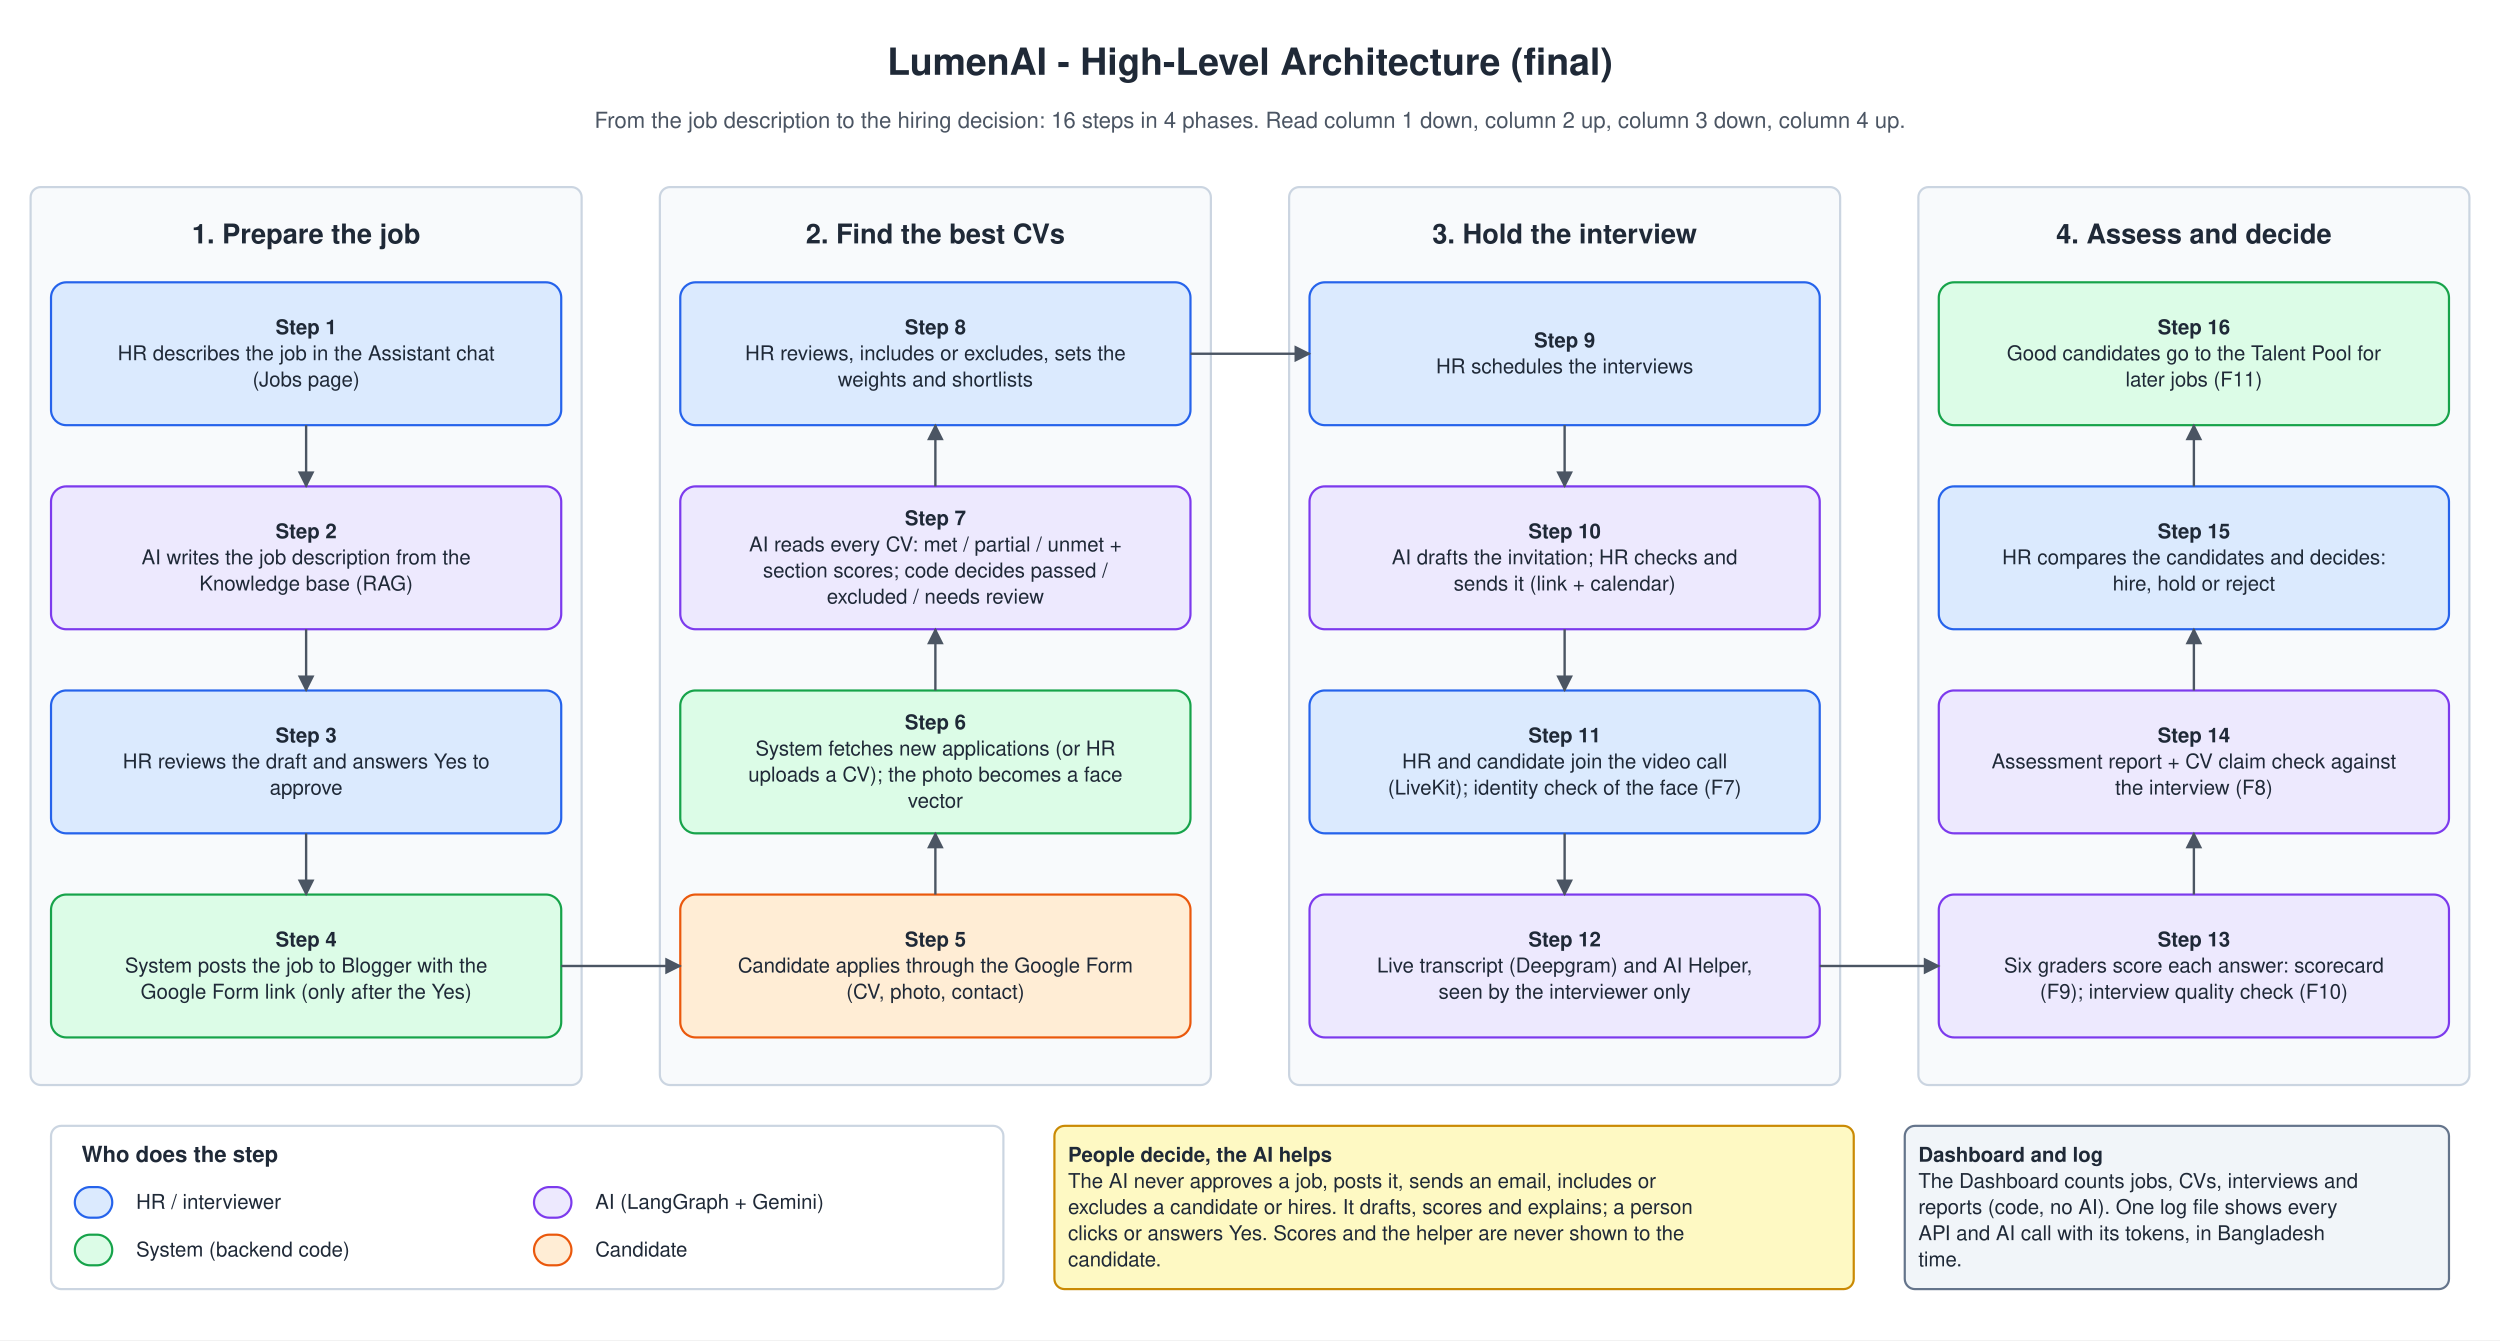
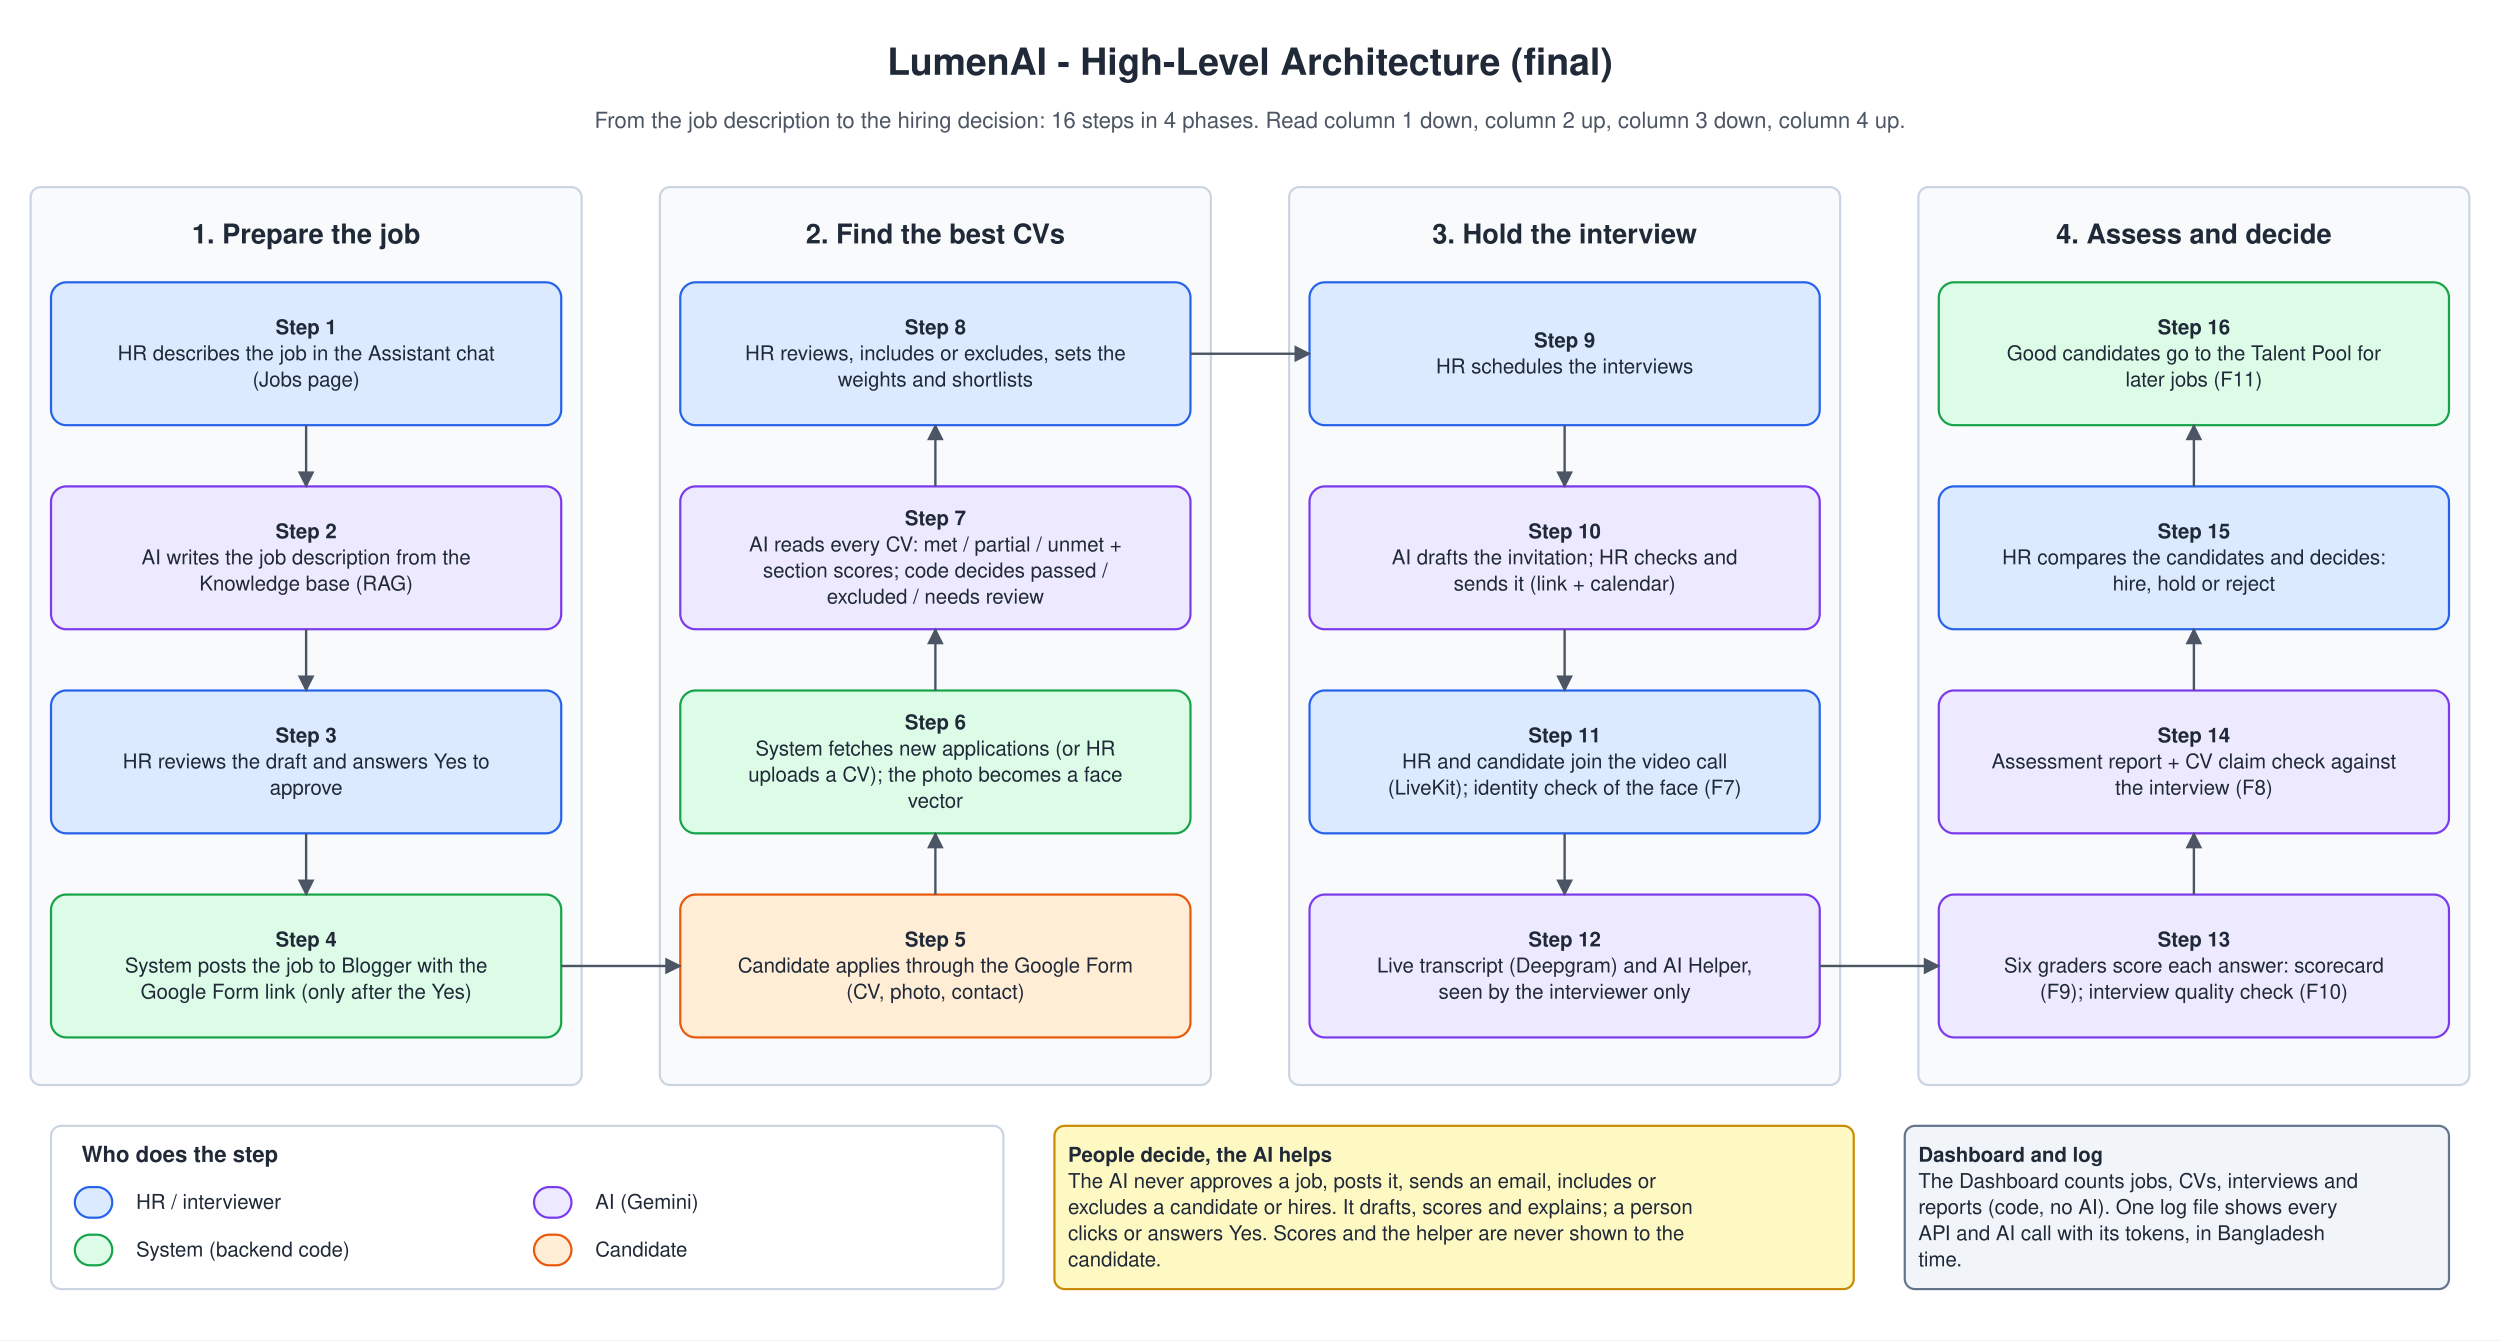
<svg xmlns="http://www.w3.org/2000/svg" width="1470" height="788" viewBox="0 0 1470 788" font-family="Helvetica, Arial, sans-serif">
  <rect width="1470" height="788" fill="#ffffff" />
  <defs>
    <marker id="arr" viewBox="0 0 10 10" refX="9" refY="5" markerWidth="7" markerHeight="7" orient="auto-start-reverse">
      <path d="M0 0L10 5L0 10z" fill="context-stroke" />
    </marker>
  </defs>
  <rect x="18" y="110" width="324" height="528" rx="6" fill="#f8fafc" stroke="#cbd5e1" stroke-width="1.3" />
  <rect x="388" y="110" width="324" height="528" rx="6" fill="#f8fafc" stroke="#cbd5e1" stroke-width="1.3" />
  <rect x="758" y="110" width="324" height="528" rx="6" fill="#f8fafc" stroke="#cbd5e1" stroke-width="1.3" />
  <rect x="1128" y="110" width="324" height="528" rx="6" fill="#f8fafc" stroke="#cbd5e1" stroke-width="1.3" />
  <rect x="30" y="662" width="560" height="96" rx="6" fill="#ffffff" stroke="#cbd5e1" stroke-width="1.3" />
  <rect x="620" y="662" width="470" height="96" rx="6" fill="#fef9c3" stroke="#ca8a04" stroke-width="1.3" />
  <text x="628" y="683.1" font-size="12" text-anchor="start" font-weight="bold" fill="#1f2937">People decide, the AI helps</text>
  <text x="628" y="698.5" font-size="12" text-anchor="start" font-weight="normal" fill="#1f2937">The AI never approves a job, posts it, sends an email, includes or</text>
  <text x="628" y="713.8" font-size="12" text-anchor="start" font-weight="normal" fill="#1f2937">excludes a candidate or hires. It drafts, scores and explains; a person</text>
  <text x="628" y="729.2" font-size="12" text-anchor="start" font-weight="normal" fill="#1f2937">clicks or answers Yes. Scores and the helper are never shown to the</text>
  <text x="628" y="744.6" font-size="12" text-anchor="start" font-weight="normal" fill="#1f2937">candidate.</text>
  <rect x="1120" y="662" width="320" height="96" rx="6" fill="#f1f5f9" stroke="#64748b" stroke-width="1.3" />
  <text x="1128" y="683.1" font-size="12" text-anchor="start" font-weight="bold" fill="#1f2937">Dashboard and log</text>
  <text x="1128" y="698.5" font-size="12" text-anchor="start" font-weight="normal" fill="#1f2937">The Dashboard counts jobs, CVs, interviews and</text>
  <text x="1128" y="713.8" font-size="12" text-anchor="start" font-weight="normal" fill="#1f2937">reports (code, no AI). One log file shows every</text>
  <text x="1128" y="729.2" font-size="12" text-anchor="start" font-weight="normal" fill="#1f2937">API and AI call with its tokens, in Bangladesh</text>
  <text x="1128" y="744.6" font-size="12" text-anchor="start" font-weight="normal" fill="#1f2937">time.</text>
  <text x="735.0" y="44.0" font-size="22" text-anchor="middle" font-weight="bold" fill="#1f2937">LumenAI - High-Level Architecture (final)</text>
  <text x="735.0" y="75.2" font-size="13" text-anchor="middle" font-weight="normal" fill="#4b5563">From the job description to the hiring decision: 16 steps in 4 phases. Read column 1 down, column 2 up, column 3 down, column 4 up.</text>
  <text x="180.0" y="143.1" font-size="16" text-anchor="middle" font-weight="bold" fill="#1f2937">1. Prepare the job</text>
  <rect x="30" y="166" width="300" height="84" rx="9" fill="#dbeafe" stroke="#2563eb" stroke-width="1.3" />
  <text x="180.0" y="196.5" font-size="12" text-anchor="middle" font-weight="bold" fill="#1f2937">Step 1</text>
  <text x="180.0" y="211.8" font-size="12" text-anchor="middle" font-weight="normal" fill="#1f2937">HR describes the job in the Assistant chat</text>
  <text x="180.0" y="227.2" font-size="12" text-anchor="middle" font-weight="normal" fill="#1f2937">(Jobs page)</text>
  <rect x="30" y="286" width="300" height="84" rx="9" fill="#ede9fe" stroke="#7c3aed" stroke-width="1.3" />
  <text x="180.0" y="316.5" font-size="12" text-anchor="middle" font-weight="bold" fill="#1f2937">Step 2</text>
  <text x="180.0" y="331.8" font-size="12" text-anchor="middle" font-weight="normal" fill="#1f2937">AI writes the job description from the</text>
  <text x="180.0" y="347.2" font-size="12" text-anchor="middle" font-weight="normal" fill="#1f2937">Knowledge base (RAG)</text>
  <rect x="30" y="406" width="300" height="84" rx="9" fill="#dbeafe" stroke="#2563eb" stroke-width="1.3" />
  <text x="180.0" y="436.5" font-size="12" text-anchor="middle" font-weight="bold" fill="#1f2937">Step 3</text>
  <text x="180.0" y="451.8" font-size="12" text-anchor="middle" font-weight="normal" fill="#1f2937">HR reviews the draft and answers Yes to</text>
  <text x="180.0" y="467.2" font-size="12" text-anchor="middle" font-weight="normal" fill="#1f2937">approve</text>
  <rect x="30" y="526" width="300" height="84" rx="9" fill="#dcfce7" stroke="#16a34a" stroke-width="1.3" />
  <text x="180.0" y="556.5" font-size="12" text-anchor="middle" font-weight="bold" fill="#1f2937">Step 4</text>
  <text x="180.0" y="571.8" font-size="12" text-anchor="middle" font-weight="normal" fill="#1f2937">System posts the job to Blogger with the</text>
  <text x="180.0" y="587.2" font-size="12" text-anchor="middle" font-weight="normal" fill="#1f2937">Google Form link (only after the Yes)</text>
  <text x="550.0" y="143.1" font-size="16" text-anchor="middle" font-weight="bold" fill="#1f2937">2. Find the best CVs</text>
  <rect x="400" y="166" width="300" height="84" rx="9" fill="#dbeafe" stroke="#2563eb" stroke-width="1.3" />
  <text x="550.0" y="196.5" font-size="12" text-anchor="middle" font-weight="bold" fill="#1f2937">Step 8</text>
  <text x="550.0" y="211.8" font-size="12" text-anchor="middle" font-weight="normal" fill="#1f2937">HR reviews, includes or excludes, sets the</text>
  <text x="550.0" y="227.2" font-size="12" text-anchor="middle" font-weight="normal" fill="#1f2937">weights and shortlists</text>
  <rect x="400" y="286" width="300" height="84" rx="9" fill="#ede9fe" stroke="#7c3aed" stroke-width="1.3" />
  <text x="550.0" y="308.8" font-size="12" text-anchor="middle" font-weight="bold" fill="#1f2937">Step 7</text>
  <text x="550.0" y="324.2" font-size="12" text-anchor="middle" font-weight="normal" fill="#1f2937">AI reads every CV: met / partial / unmet +</text>
  <text x="550.0" y="339.5" font-size="12" text-anchor="middle" font-weight="normal" fill="#1f2937">section scores; code decides passed /</text>
  <text x="550.0" y="354.9" font-size="12" text-anchor="middle" font-weight="normal" fill="#1f2937">excluded / needs review</text>
  <rect x="400" y="406" width="300" height="84" rx="9" fill="#dcfce7" stroke="#16a34a" stroke-width="1.3" />
  <text x="550.0" y="428.8" font-size="12" text-anchor="middle" font-weight="bold" fill="#1f2937">Step 6</text>
  <text x="550.0" y="444.2" font-size="12" text-anchor="middle" font-weight="normal" fill="#1f2937">System fetches new applications (or HR</text>
  <text x="550.0" y="459.5" font-size="12" text-anchor="middle" font-weight="normal" fill="#1f2937">uploads a CV); the photo becomes a face</text>
  <text x="550.0" y="474.9" font-size="12" text-anchor="middle" font-weight="normal" fill="#1f2937">vector</text>
  <rect x="400" y="526" width="300" height="84" rx="9" fill="#ffedd5" stroke="#ea580c" stroke-width="1.3" />
  <text x="550.0" y="556.5" font-size="12" text-anchor="middle" font-weight="bold" fill="#1f2937">Step 5</text>
  <text x="550.0" y="571.8" font-size="12" text-anchor="middle" font-weight="normal" fill="#1f2937">Candidate applies through the Google Form</text>
  <text x="550.0" y="587.2" font-size="12" text-anchor="middle" font-weight="normal" fill="#1f2937">(CV, photo, contact)</text>
  <text x="920.0" y="143.1" font-size="16" text-anchor="middle" font-weight="bold" fill="#1f2937">3. Hold the interview</text>
  <rect x="770" y="166" width="300" height="84" rx="9" fill="#dbeafe" stroke="#2563eb" stroke-width="1.3" />
  <text x="920.0" y="204.2" font-size="12" text-anchor="middle" font-weight="bold" fill="#1f2937">Step 9</text>
  <text x="920.0" y="219.5" font-size="12" text-anchor="middle" font-weight="normal" fill="#1f2937">HR schedules the interviews</text>
  <rect x="770" y="286" width="300" height="84" rx="9" fill="#ede9fe" stroke="#7c3aed" stroke-width="1.3" />
  <text x="920.0" y="316.5" font-size="12" text-anchor="middle" font-weight="bold" fill="#1f2937">Step 10</text>
  <text x="920.0" y="331.8" font-size="12" text-anchor="middle" font-weight="normal" fill="#1f2937">AI drafts the invitation; HR checks and</text>
  <text x="920.0" y="347.2" font-size="12" text-anchor="middle" font-weight="normal" fill="#1f2937">sends it (link + calendar)</text>
  <rect x="770" y="406" width="300" height="84" rx="9" fill="#dbeafe" stroke="#2563eb" stroke-width="1.3" />
  <text x="920.0" y="436.5" font-size="12" text-anchor="middle" font-weight="bold" fill="#1f2937">Step 11</text>
  <text x="920.0" y="451.8" font-size="12" text-anchor="middle" font-weight="normal" fill="#1f2937">HR and candidate join the video call</text>
  <text x="920.0" y="467.2" font-size="12" text-anchor="middle" font-weight="normal" fill="#1f2937">(LiveKit); identity check of the face (F7)</text>
  <rect x="770" y="526" width="300" height="84" rx="9" fill="#ede9fe" stroke="#7c3aed" stroke-width="1.3" />
  <text x="920.0" y="556.5" font-size="12" text-anchor="middle" font-weight="bold" fill="#1f2937">Step 12</text>
  <text x="920.0" y="571.8" font-size="12" text-anchor="middle" font-weight="normal" fill="#1f2937">Live transcript (Deepgram) and AI Helper,</text>
  <text x="920.0" y="587.2" font-size="12" text-anchor="middle" font-weight="normal" fill="#1f2937">seen by the interviewer only</text>
  <text x="1290.0" y="143.1" font-size="16" text-anchor="middle" font-weight="bold" fill="#1f2937">4. Assess and decide</text>
  <rect x="1140" y="166" width="300" height="84" rx="9" fill="#dcfce7" stroke="#16a34a" stroke-width="1.3" />
  <text x="1290.0" y="196.5" font-size="12" text-anchor="middle" font-weight="bold" fill="#1f2937">Step 16</text>
  <text x="1290.0" y="211.8" font-size="12" text-anchor="middle" font-weight="normal" fill="#1f2937">Good candidates go to the Talent Pool for</text>
  <text x="1290.0" y="227.2" font-size="12" text-anchor="middle" font-weight="normal" fill="#1f2937">later jobs (F11)</text>
  <rect x="1140" y="286" width="300" height="84" rx="9" fill="#dbeafe" stroke="#2563eb" stroke-width="1.3" />
  <text x="1290.0" y="316.5" font-size="12" text-anchor="middle" font-weight="bold" fill="#1f2937">Step 15</text>
  <text x="1290.0" y="331.8" font-size="12" text-anchor="middle" font-weight="normal" fill="#1f2937">HR compares the candidates and decides:</text>
  <text x="1290.0" y="347.2" font-size="12" text-anchor="middle" font-weight="normal" fill="#1f2937">hire, hold or reject</text>
  <rect x="1140" y="406" width="300" height="84" rx="9" fill="#ede9fe" stroke="#7c3aed" stroke-width="1.3" />
  <text x="1290.0" y="436.5" font-size="12" text-anchor="middle" font-weight="bold" fill="#1f2937">Step 14</text>
  <text x="1290.0" y="451.8" font-size="12" text-anchor="middle" font-weight="normal" fill="#1f2937">Assessment report + CV claim check against</text>
  <text x="1290.0" y="467.2" font-size="12" text-anchor="middle" font-weight="normal" fill="#1f2937">the interview (F8)</text>
  <rect x="1140" y="526" width="300" height="84" rx="9" fill="#ede9fe" stroke="#7c3aed" stroke-width="1.3" />
  <text x="1290.0" y="556.5" font-size="12" text-anchor="middle" font-weight="bold" fill="#1f2937">Step 13</text>
  <text x="1290.0" y="571.8" font-size="12" text-anchor="middle" font-weight="normal" fill="#1f2937">Six graders score each answer: scorecard</text>
  <text x="1290.0" y="587.2" font-size="12" text-anchor="middle" font-weight="normal" fill="#1f2937">(F9); interview quality check (F10)</text>
  <text x="48" y="683.2" font-size="13" text-anchor="start" font-weight="bold" fill="#1f2937">Who does the step</text>
  <rect x="44" y="698" width="22" height="18" rx="9" fill="#dbeafe" stroke="#2563eb" stroke-width="1.3" />
  <text x="80" y="710.8" font-size="12" text-anchor="start" font-weight="normal" fill="#1f2937">HR / interviewer</text>
  <rect x="314" y="698" width="22" height="18" rx="9" fill="#ede9fe" stroke="#7c3aed" stroke-width="1.3" />
-   <text x="350" y="710.8" font-size="12" text-anchor="start" font-weight="normal" fill="#1f2937">AI (LangGraph + Gemini)</text>
+   <text x="350" y="710.8" font-size="12" text-anchor="start" font-weight="normal" fill="#1f2937">AI (Gemini)</text>
  <rect x="44" y="726" width="22" height="18" rx="9" fill="#dcfce7" stroke="#16a34a" stroke-width="1.3" />
  <text x="80" y="738.8" font-size="12" text-anchor="start" font-weight="normal" fill="#1f2937">System (backend code)</text>
  <rect x="314" y="726" width="22" height="18" rx="9" fill="#ffedd5" stroke="#ea580c" stroke-width="1.3" />
  <text x="350" y="738.8" font-size="12" text-anchor="start" font-weight="normal" fill="#1f2937">Candidate</text>
  <path d="M180.0 250.0 L180.0 286.0" fill="none" stroke="#4b5563" stroke-width="1.4" marker-end="url(#arr)" />
  <path d="M180.0 370.0 L180.0 406.0" fill="none" stroke="#4b5563" stroke-width="1.4" marker-end="url(#arr)" />
  <path d="M180.0 490.0 L180.0 526.0" fill="none" stroke="#4b5563" stroke-width="1.4" marker-end="url(#arr)" />
  <path d="M550.0 526.0 L550.0 490.0" fill="none" stroke="#4b5563" stroke-width="1.4" marker-end="url(#arr)" />
  <path d="M550.0 406.0 L550.0 370.0" fill="none" stroke="#4b5563" stroke-width="1.4" marker-end="url(#arr)" />
  <path d="M550.0 286.0 L550.0 250.0" fill="none" stroke="#4b5563" stroke-width="1.4" marker-end="url(#arr)" />
  <path d="M920.0 250.0 L920.0 286.0" fill="none" stroke="#4b5563" stroke-width="1.4" marker-end="url(#arr)" />
  <path d="M920.0 370.0 L920.0 406.0" fill="none" stroke="#4b5563" stroke-width="1.4" marker-end="url(#arr)" />
  <path d="M920.0 490.0 L920.0 526.0" fill="none" stroke="#4b5563" stroke-width="1.4" marker-end="url(#arr)" />
  <path d="M1290.0 526.0 L1290.0 490.0" fill="none" stroke="#4b5563" stroke-width="1.4" marker-end="url(#arr)" />
  <path d="M1290.0 406.0 L1290.0 370.0" fill="none" stroke="#4b5563" stroke-width="1.4" marker-end="url(#arr)" />
  <path d="M1290.0 286.0 L1290.0 250.0" fill="none" stroke="#4b5563" stroke-width="1.4" marker-end="url(#arr)" />
  <path d="M330.0 568.0 L400.0 568.0" fill="none" stroke="#4b5563" stroke-width="1.4" marker-end="url(#arr)" />
  <path d="M700.0 208.0 L770.0 208.0" fill="none" stroke="#4b5563" stroke-width="1.4" marker-end="url(#arr)" />
  <path d="M1070.0 568.0 L1140.0 568.0" fill="none" stroke="#4b5563" stroke-width="1.4" marker-end="url(#arr)" />
</svg>
